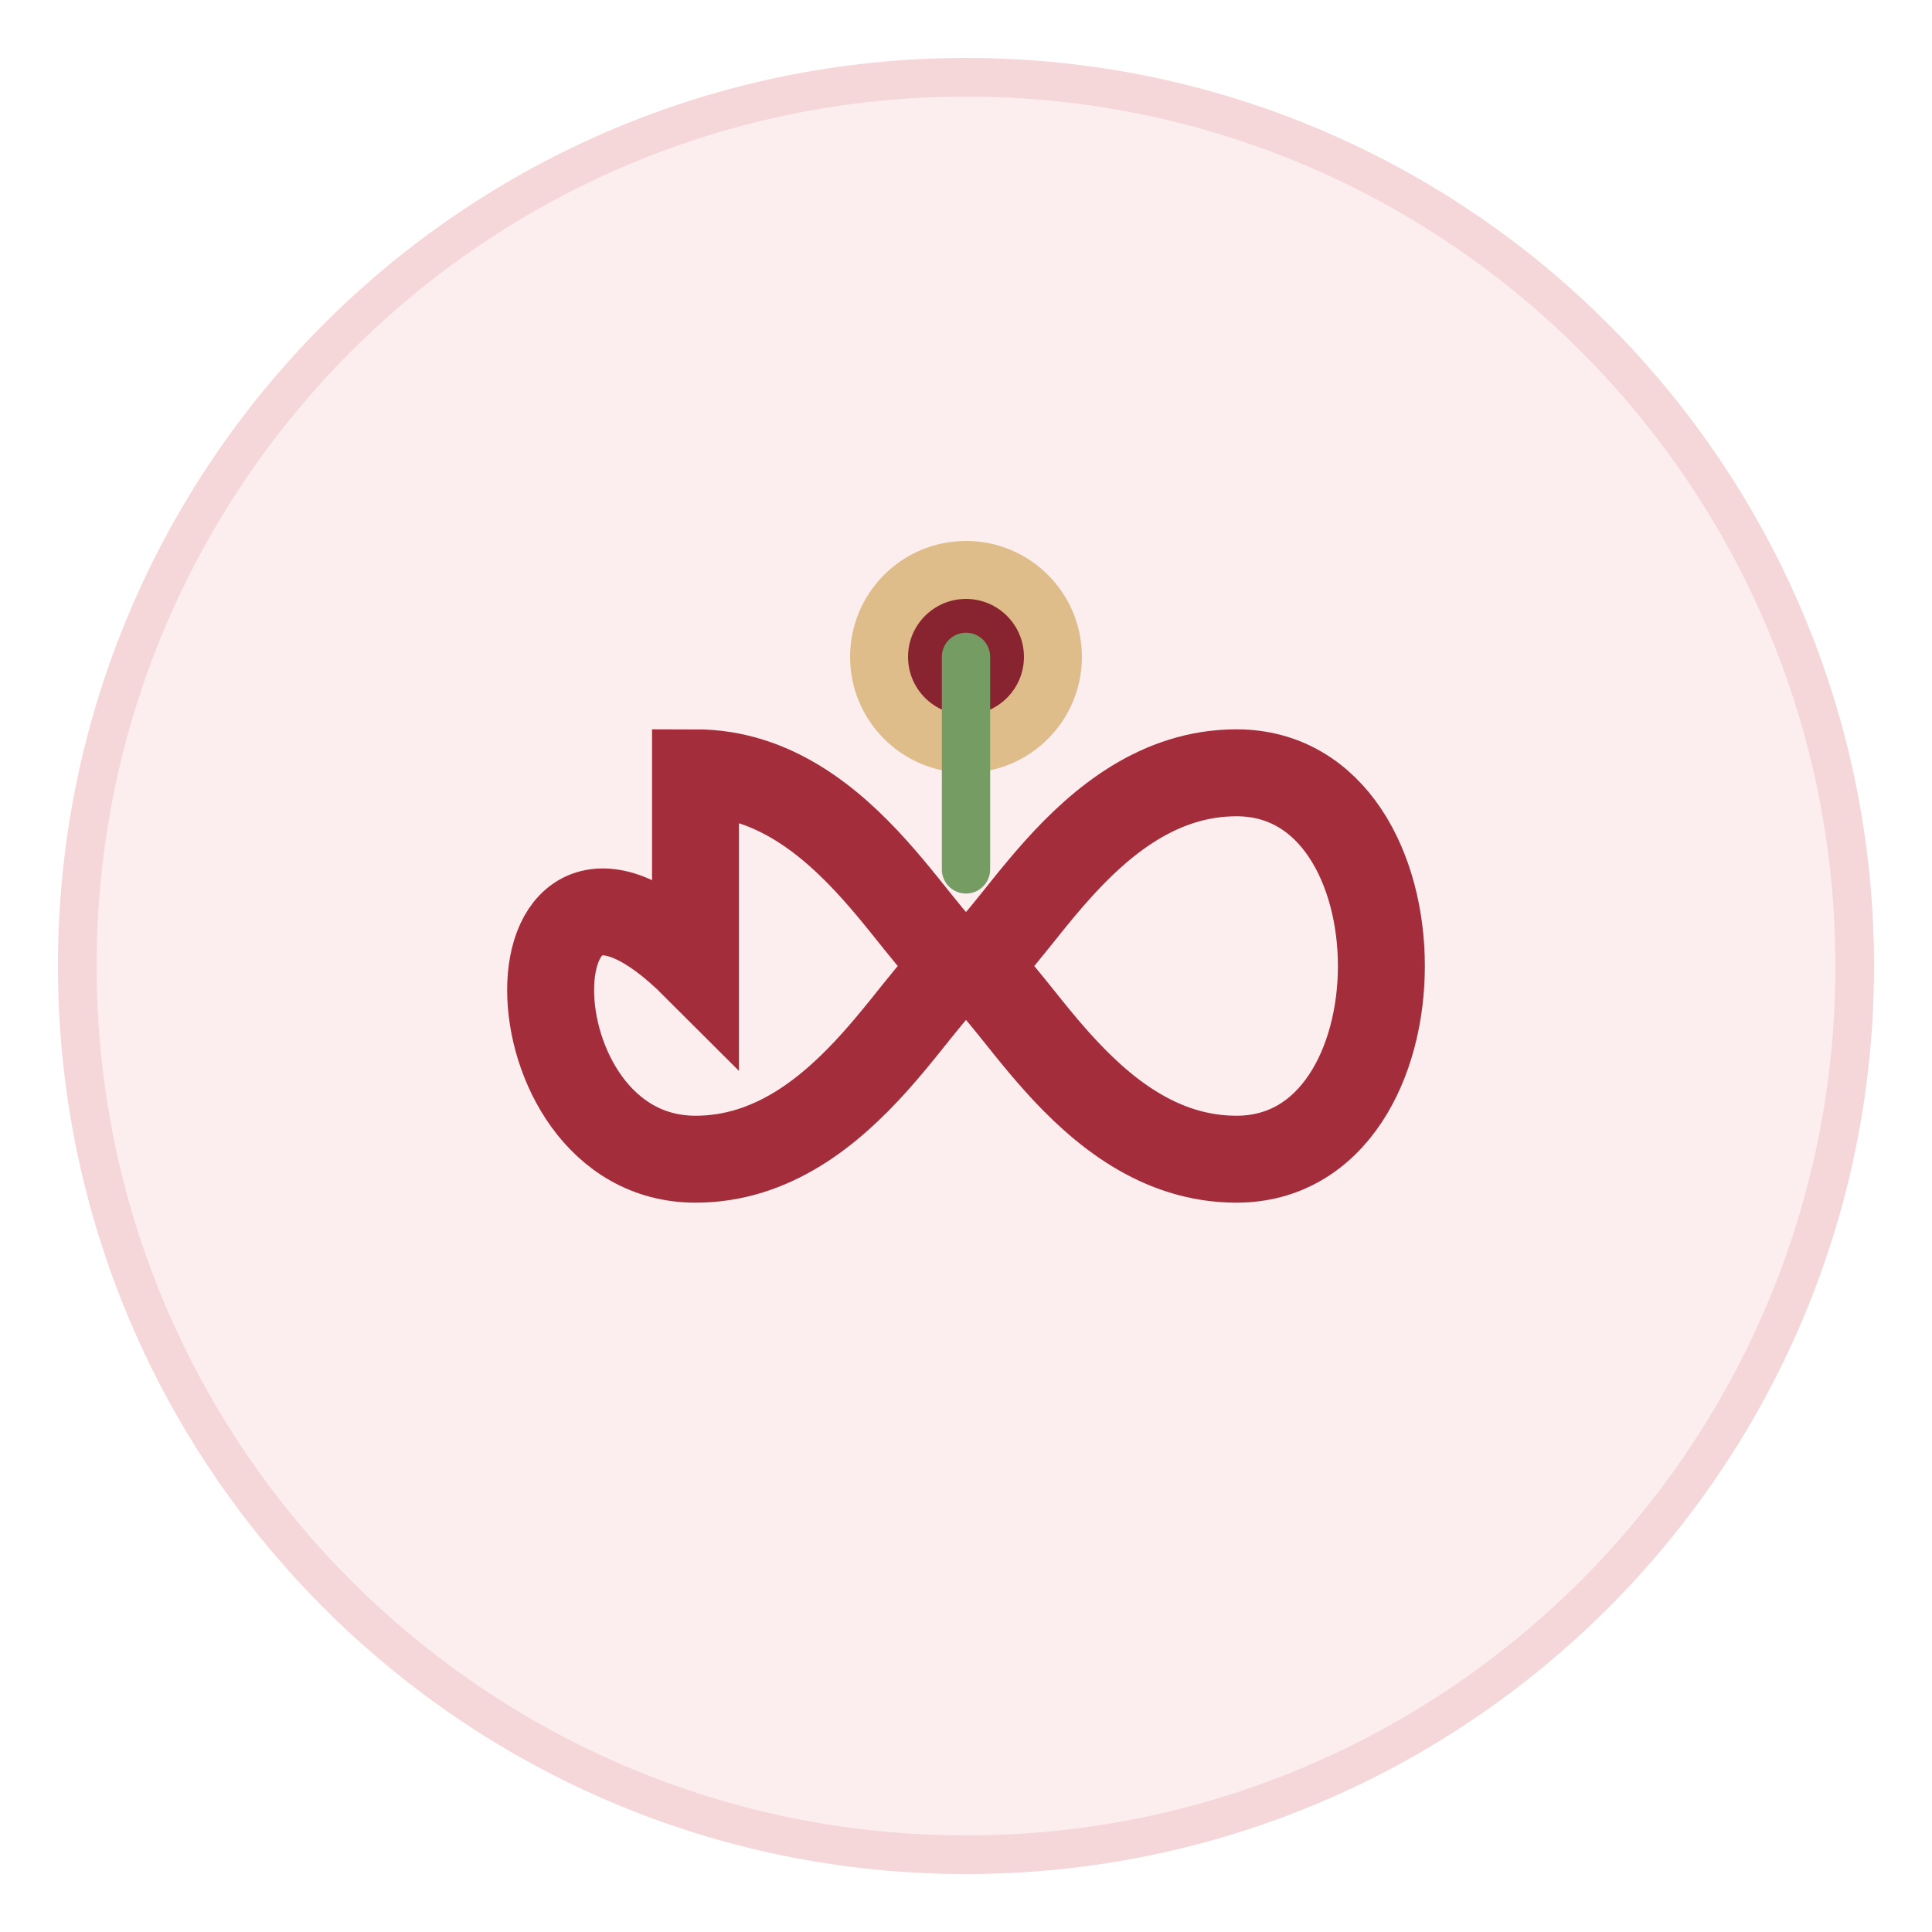
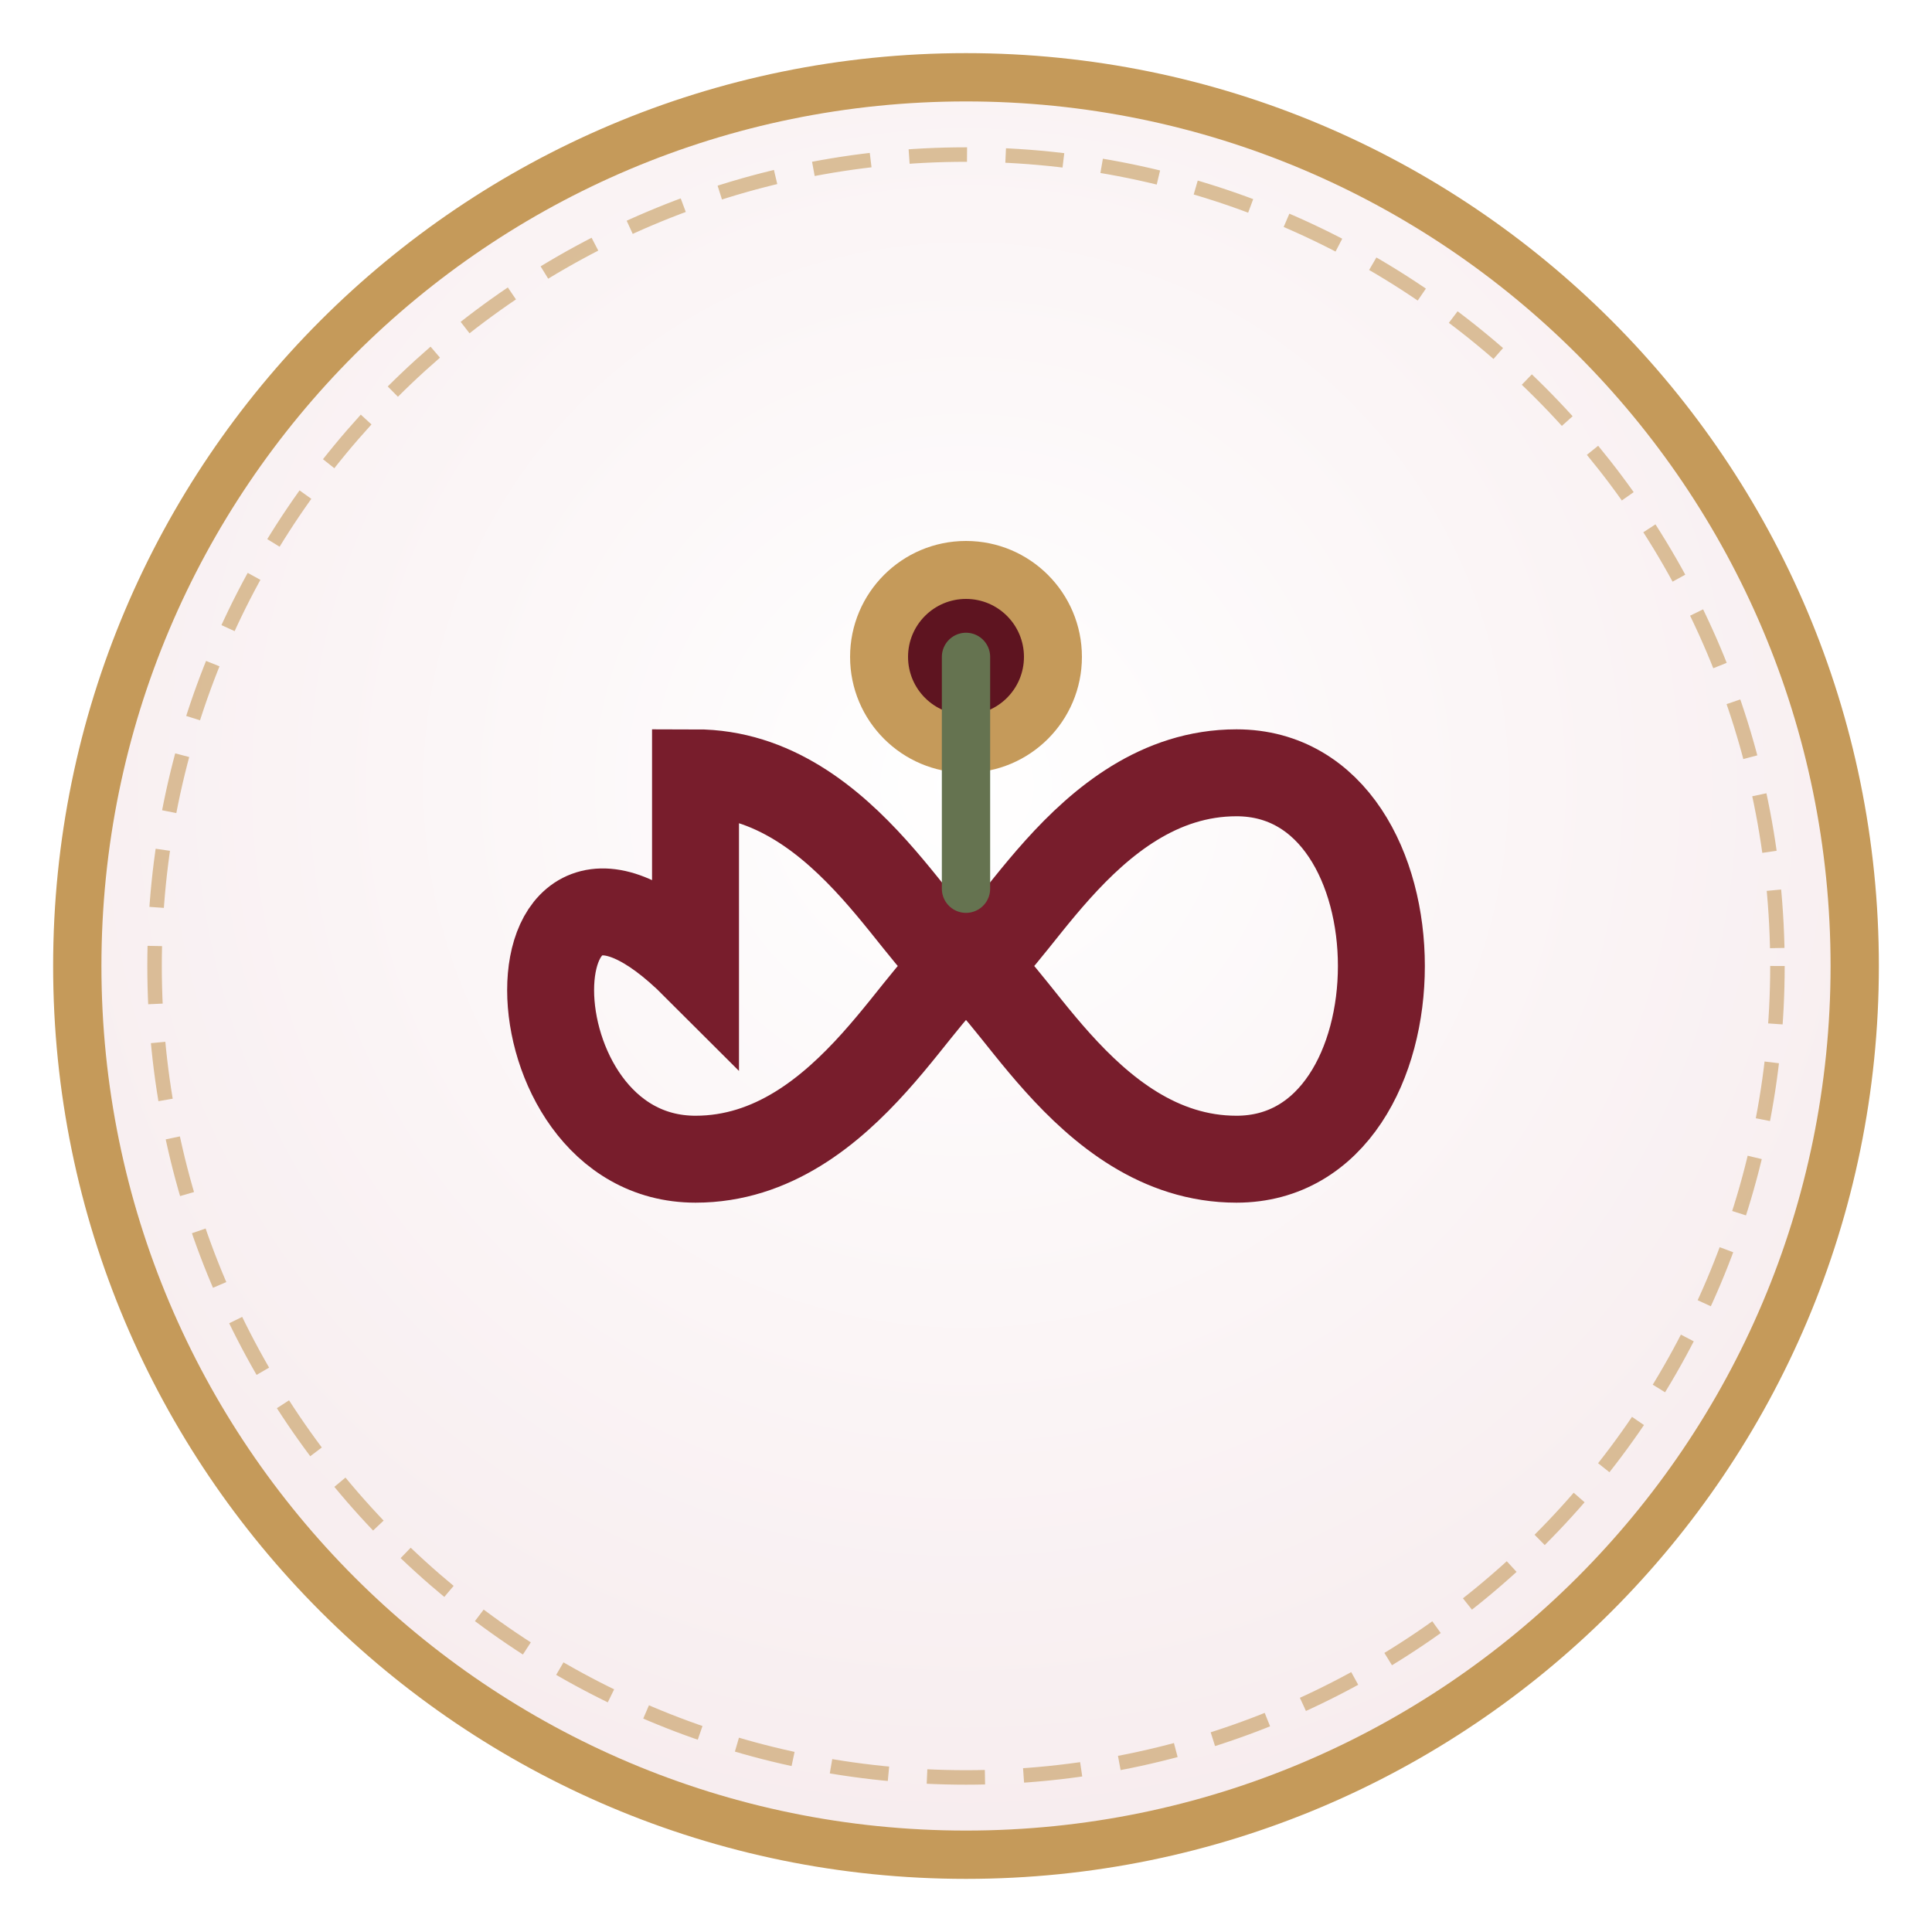
<svg xmlns="http://www.w3.org/2000/svg" viewBox="0 0 100 100" width="100%" height="100%">
-   <circle cx="50" cy="50" r="46" fill="#FCEEEF" stroke="#F5D6D9" stroke-width="2" />
-   <path d="M36 50 C26 40 26 60 36 60 C44 60 48 50 50 50 C52 50 56 60 64 60 C74 60 74 40 64 40 C56 40 52 50 50 50 C48 50 44 40 36 40 Z" fill="none" stroke="#A32D3B" stroke-width="4.5" stroke-linecap="round" />
-   <circle cx="50" cy="34" r="6" fill="#DFBD8B" />
-   <circle cx="50" cy="34" r="3" fill="#872430" />
-   <path d="M50 34 L50 45" stroke="#759C63" stroke-width="2.5" stroke-linecap="round" />
+   <defs>
+     <radialGradient id="ever-disc-glow" cx="50%" cy="40%" r="60%">
+       <stop offset="0%" stop-color="#FFFFFF" />
+       <stop offset="100%" stop-color="#F7ECEE" />
+     </radialGradient>
+   </defs>
+   <circle cx="50" cy="50" r="46" fill="url(#ever-disc-glow)" stroke="#C59A5A" stroke-width="2.5" />
+   <circle cx="50" cy="50" r="42" fill="none" stroke="#C59A5A" stroke-width="0.75" stroke-dasharray="3,2" opacity="0.6" />
+   <path d="M36 50 C26 40 26 60 36 60 C44 60 48 50 50 50 C52 50 56 60 64 60 C74 60 74 40 64 40 C56 40 52 50 50 50 C48 50 44 40 36 40 Z" fill="none" stroke="#781D2C" stroke-width="4.5" stroke-linecap="round" />
+   <circle cx="50" cy="34" r="6" fill="#C59A5A" />
+   <circle cx="50" cy="34" r="3" fill="#5E1420" />
+   <path d="M50 34 L50 46" stroke="#657350" stroke-width="2.5" stroke-linecap="round" />
</svg>
